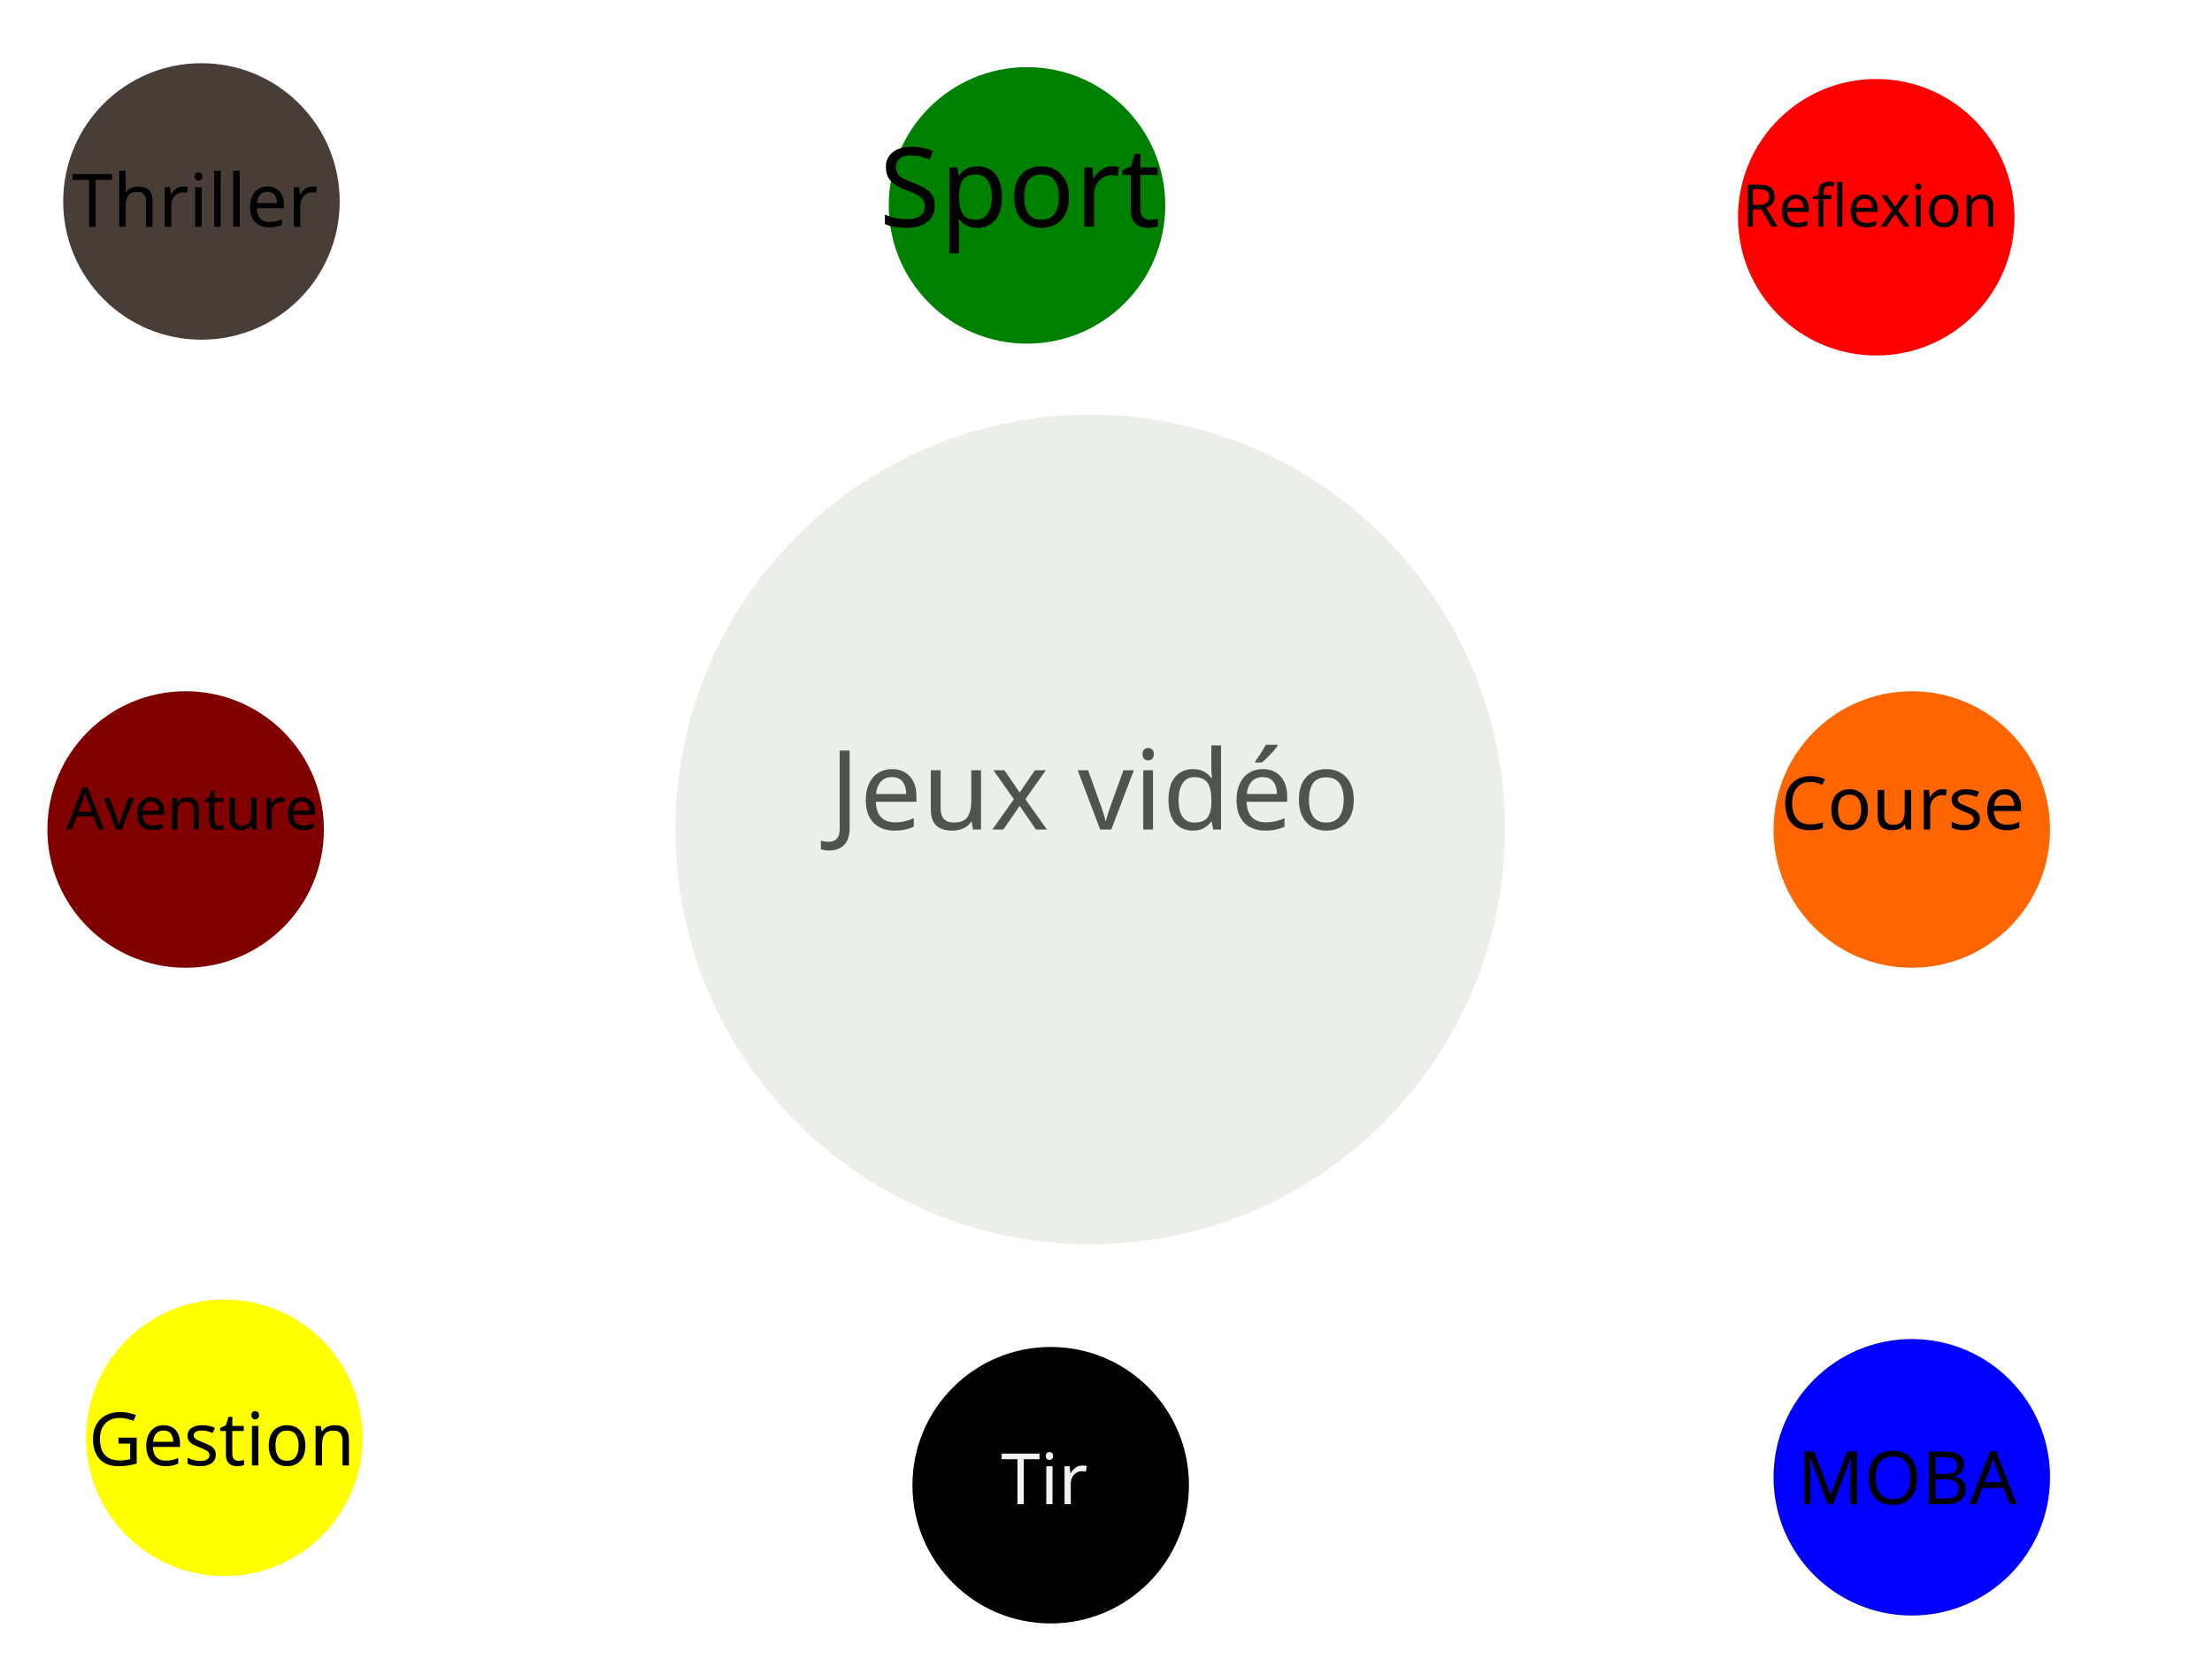
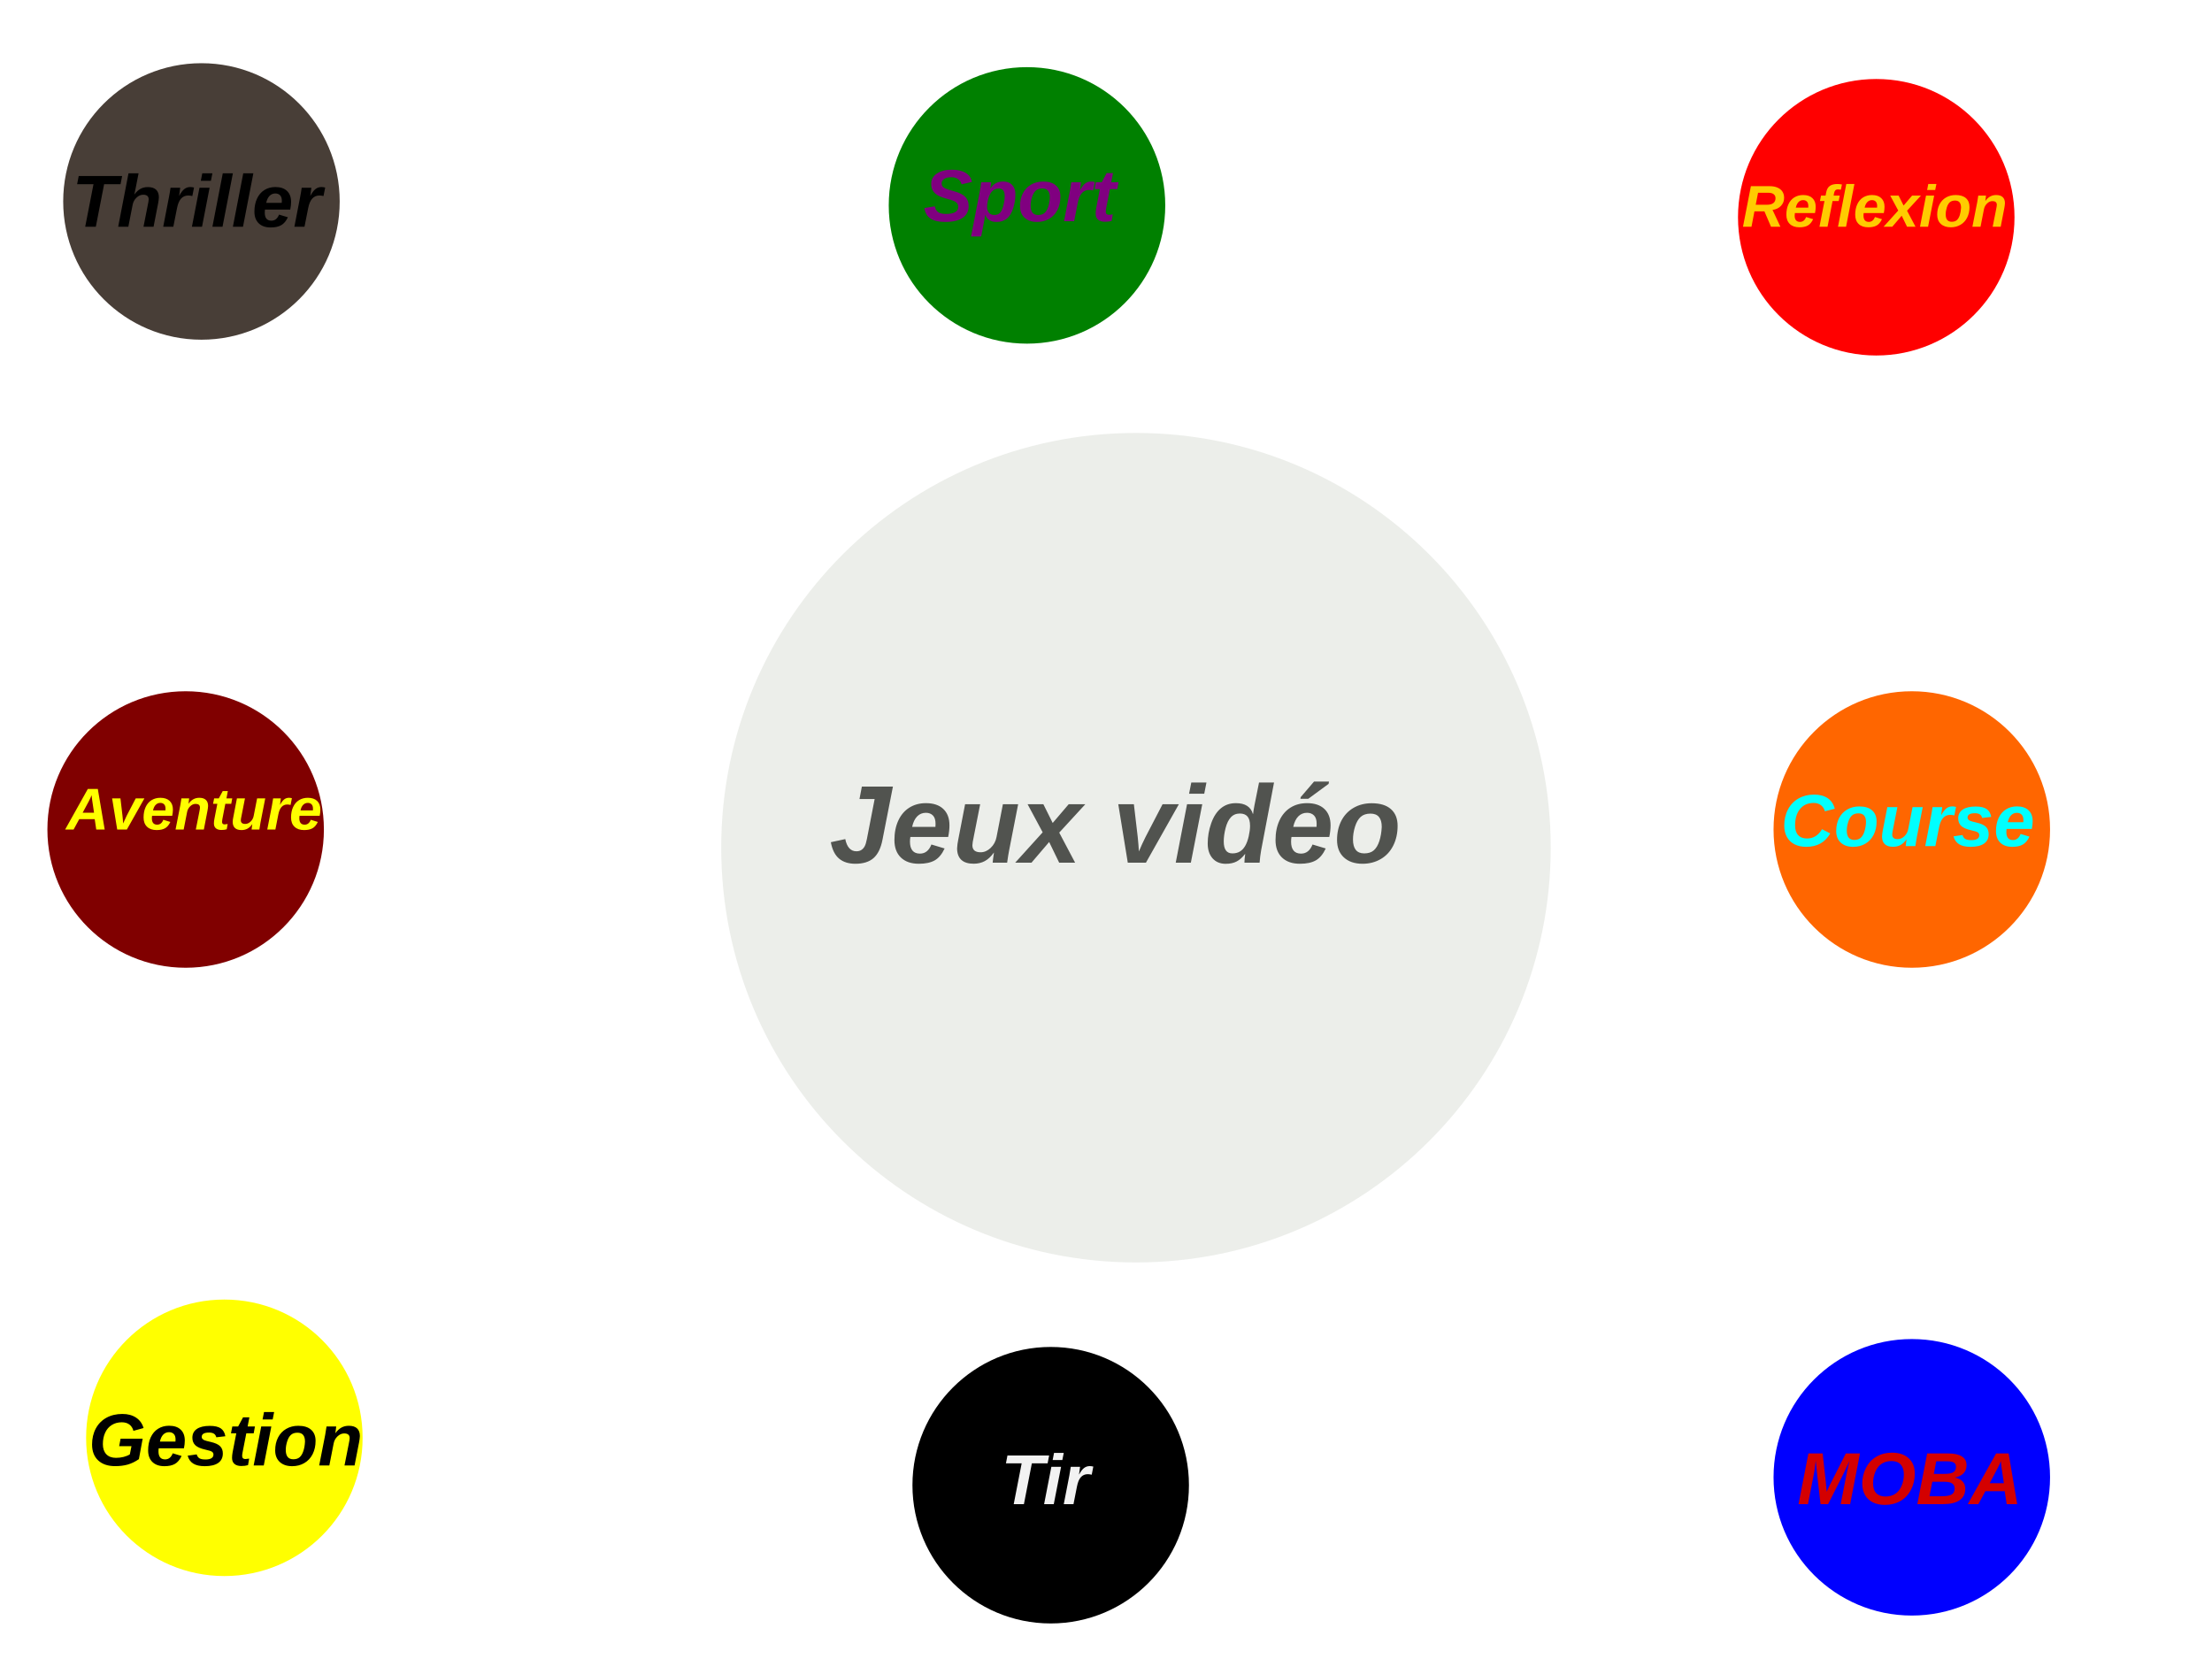
<svg xmlns="http://www.w3.org/2000/svg" width="800" height="600" viewBox="0 0 800 158.75" version="1.1" id="svg4768">
  <defs id="defs4762">
    </defs>
  <g id="layer1" transform="translate(0,-1364.717)">
    <circle style="fill:#483e37;stroke-width:0.667" id="path4783" cx="72.855" cy="1216.949" r="50" />
    <circle style="fill:#008000;stroke-width:0.667;fill-opacity:1" id="path4785" cx="371.429" cy="1218.377" r="50" />
    <circle style="fill:#ffff00;stroke-width:0.667" id="path4787" cx="81.144" cy="1664.092" r="50" />
    <circle style="fill:#0000ff;stroke-width:0.667" id="path4789" cx="691.429" cy="1678.377" r="50" />
    <circle style="fill:#000000;stroke-width:0.667" id="path4791" cx="380" cy="1681.234" r="50" />
    <circle style="fill:#ff0000;stroke-width:0.667" id="path4793" cx="678.571" cy="1222.663" r="50" />
    <circle style="fill:#800000;stroke-width:0.667" id="path4806" cx="67.143" cy="1444.092" r="50" />
    <circle style="fill:#ff6600;stroke-width:0.667" id="path4808" cx="691.429" cy="1444.092" r="50" />
-     <text xml:space="preserve" style="font-style:normal;font-weight:normal;font-size:40px;line-height:1.25;font-family:sans-serif;letter-spacing:0px;word-spacing:0px;fill:#000000;fill-opacity:1;stroke:none" x="300" y="1444.092" id="text4839">
-       <tspan id="tspan4837" x="300" y="1444.092">Jeux vidéo</tspan>
+     <text xml:space="preserve" style="font-style:normal;font-weight:normal;font-size:40px;line-height:1.25;font-family:sans-serif;letter-spacing:0px;word-spacing:0px;fill:#000000;fill-opacity:1;stroke:none" x="300" y="1456.092" id="text4839">
+       <tspan id="tspan4837" x="300" y="1456.092" style="font-style:italic;font-variant:normal;font-weight:bold;font-stretch:normal;font-size:40px;font-family:arial;-inkscape-font-specification:'arial Bold Italic'">Jeux vidéo</tspan>
    </text>
-     <circle style="fill:#d0d3c9;fill-opacity:0.392" id="path4966" cx="394.286" cy="1444.092" r="150" />
+     <circle style="fill:#d0d3c9;fill-opacity:0.392" id="path4966" cx="410.839" cy="1450.675" r="150" />
    <text xml:space="preserve" style="font-style:normal;font-weight:normal;font-size:40px;line-height:1.25;font-family:sans-serif;letter-spacing:0px;word-spacing:0px;fill:#000000;fill-opacity:1;stroke:none" x="300" y="1144.092" id="text4981">
      <tspan id="tspan4979" x="300" y="1179.482" />
    </text>
    <text xml:space="preserve" style="font-style:normal;font-weight:normal;font-size:40px;line-height:1.25;font-family:sans-serif;letter-spacing:0px;word-spacing:0px;fill:#000000;fill-opacity:1;stroke:none" x="0" y="1294.092" id="text4985">
      <tspan id="tspan4983" x="0" y="1329.482" />
    </text>
    <text xml:space="preserve" style="font-style:normal;font-weight:normal;font-size:21.333px;line-height:1.25;font-family:sans-serif;letter-spacing:0px;word-spacing:0px;fill:#000000;fill-opacity:1;stroke:none;" x="24" y="1444.092" id="text4989">
-       <tspan x="24" y="1444.092" style="font-size:21.333px;" id="tspan5011">Aventure</tspan>
+       <tspan x="24" y="1444.092" style="font-size:21.333px;fill:#ffff00;-inkscape-font-specification:'Arial Bold Italic';font-family:Arial;font-weight:bold;font-style:italic;font-stretch:normal;font-variant:normal" id="tspan5011">Aventure</tspan>
    </text>
    <text xml:space="preserve" style="font-style:normal;font-weight:normal;font-size:40px;line-height:1.25;font-family:sans-serif;letter-spacing:0px;word-spacing:0px;fill:#000000;fill-opacity:1;stroke:none;stroke-width:1" x="32" y="1674.099" id="text4993" transform="scale(1.000004,0.9999957)">
-       <tspan id="tspan4991" x="32" y="1674.099" style="font-size:26.667px;stroke-width:1">Gestion</tspan>
+       <tspan id="tspan4991" x="32" y="1674.099" style="font-style:italic;font-variant:normal;font-weight:bold;font-stretch:normal;font-size:26.667px;font-family:Arial;-inkscape-font-specification:'Arial Bold Italic';font-variant-ligatures:normal;font-variant-caps:normal;font-variant-numeric:normal;font-feature-settings:normal;text-align:start;writing-mode:lr-tb;text-anchor:start;stroke-width:1">Gestion</tspan>
    </text>
    <text xml:space="preserve" style="font-style:normal;font-weight:normal;font-size:26.667px;line-height:1.25;font-family:sans-serif;letter-spacing:0px;word-spacing:0px;fill:#000000;fill-opacity:1;stroke:none" x="26" y="1226.092" id="text4997">
-       <tspan x="26" y="1226.092" id="tspan5007">Thriller</tspan>
+       <tspan x="26" y="1226.092" id="tspan5007" style="-inkscape-font-specification:'Arial Bold Italic';font-family:Arial;font-weight:bold;font-style:italic;font-stretch:normal;font-variant:normal">Thriller</tspan>
    </text>
-     <text xml:space="preserve" style="font-style:normal;font-weight:normal;font-size:40px;line-height:1.25;font-family:sans-serif;letter-spacing:0px;word-spacing:0px;fill:#000000;fill-opacity:1;stroke:none" x="318" y="1226.092" id="text5001">
-       <tspan x="318" y="1226.092" id="tspan5003">Sport</tspan>
+     <text xml:space="preserve" style="font-style:normal;font-weight:normal;font-size:40px;line-height:1.25;font-family:sans-serif;letter-spacing:0px;word-spacing:0px;fill:#800080;fill-opacity:1;stroke:none;" x="334" y="1224.092" id="text5001">
+       <tspan x="334" y="1224.092" id="tspan5003" style="font-style:italic;font-variant:normal;font-weight:bold;font-stretch:normal;font-size:26.667px;font-family:arial;-inkscape-font-specification:'arial Bold Italic';fill:#800080;">Sport</tspan>
    </text>
-     <text xml:space="preserve" style="font-style:normal;font-weight:normal;font-size:26.667px;line-height:1.25;font-family:sans-serif;letter-spacing:0px;word-spacing:0px;fill:#000000;fill-opacity:1;stroke:none" x="644" y="1444.092" id="text5017">
-       <tspan id="tspan5015" x="644" y="1444.092">Course</tspan>
+     <text xml:space="preserve" style="font-style:normal;font-weight:normal;font-size:26.667px;line-height:1.25;font-family:sans-serif;letter-spacing:0px;word-spacing:0px;fill:#000000;fill-opacity:1;stroke:none" x="644" y="1450.092" id="text5017">
+       <tspan id="tspan5015" x="644" y="1450.092" style="font-style:italic;font-variant:normal;font-weight:bold;font-stretch:normal;font-family:arial;-inkscape-font-specification:'arial Bold Italic';fill:#00ffff">Course</tspan>
    </text>
-     <text xml:space="preserve" style="font-style:normal;font-weight:normal;font-size:40px;line-height:1.25;font-family:sans-serif;letter-spacing:0px;word-spacing:0px;fill:#000000;fill-opacity:1;stroke:none" x="650" y="1688.092" id="text5021">
-       <tspan id="tspan5019" x="650" y="1688.092" style="font-size:26.667px">MOBA</tspan>
+     <text xml:space="preserve" style="font-style:italic;font-weight:bold;font-size:40px;line-height:1.25;font-family:arial;letter-spacing:0px;word-spacing:0px;fill:#000000;fill-opacity:1;stroke:none;-inkscape-font-specification:'arial Bold Italic';font-stretch:normal;font-variant:normal;" x="650" y="1688.092" id="text5021">
+       <tspan id="tspan5019" x="650" y="1688.092" style="font-size:26.667px;fill:#d40000;-inkscape-font-specification:'arial Bold Italic';font-family:arial;font-weight:bold;font-style:italic;font-stretch:normal;font-variant:normal;">MOBA</tspan>
    </text>
    <flowRoot xml:space="preserve" id="flowRoot5023" style="fill:black;fill-opacity:1;stroke:none;font-family:sans-serif;font-style:normal;font-weight:normal;font-size:25.6px;line-height:1.25;letter-spacing:0px;word-spacing:0px">
      <flowRegion id="flowRegion5025">
        <rect id="rect5027" width="0" height="150" x="450" y="450" />
      </flowRegion>
      <flowPara id="flowPara5029" />
    </flowRoot>
    <text xml:space="preserve" style="font-style:normal;font-weight:normal;font-size:25.6px;line-height:1.25;font-family:sans-serif;letter-spacing:0px;word-spacing:0px;fill:#000000;fill-opacity:1;stroke:none" x="362" y="1688.092" id="text5036">
-       <tspan id="tspan5034" x="362" y="1688.092" style="fill:#f2f2f2">Tir</tspan>
+       <tspan id="tspan5034" x="362" y="1688.092" style="fill:#f2f2f2;-inkscape-font-specification:'arial Bold Italic';font-family:arial;font-weight:bold;font-style:italic;font-stretch:normal;font-variant:normal">Tir</tspan>
    </text>
    <text xml:space="preserve" style="font-style:normal;font-weight:normal;font-size:25.6px;line-height:1.25;font-family:sans-serif;letter-spacing:0px;word-spacing:0px;fill:#000000;fill-opacity:1;stroke:none" x="630" y="1226.092" id="text5040">
-       <tspan id="tspan5038" x="630" y="1226.092" style="font-size:21.333px">Reflexion</tspan>
+       <tspan id="tspan5038" x="630" y="1226.092" style="font-size:21.333px;fill:#ffcc00;-inkscape-font-specification:'arial Bold Italic';font-family:arial;font-weight:bold;font-style:italic;font-stretch:normal;font-variant:normal">Reflexion</tspan>
    </text>
  </g>
</svg>
